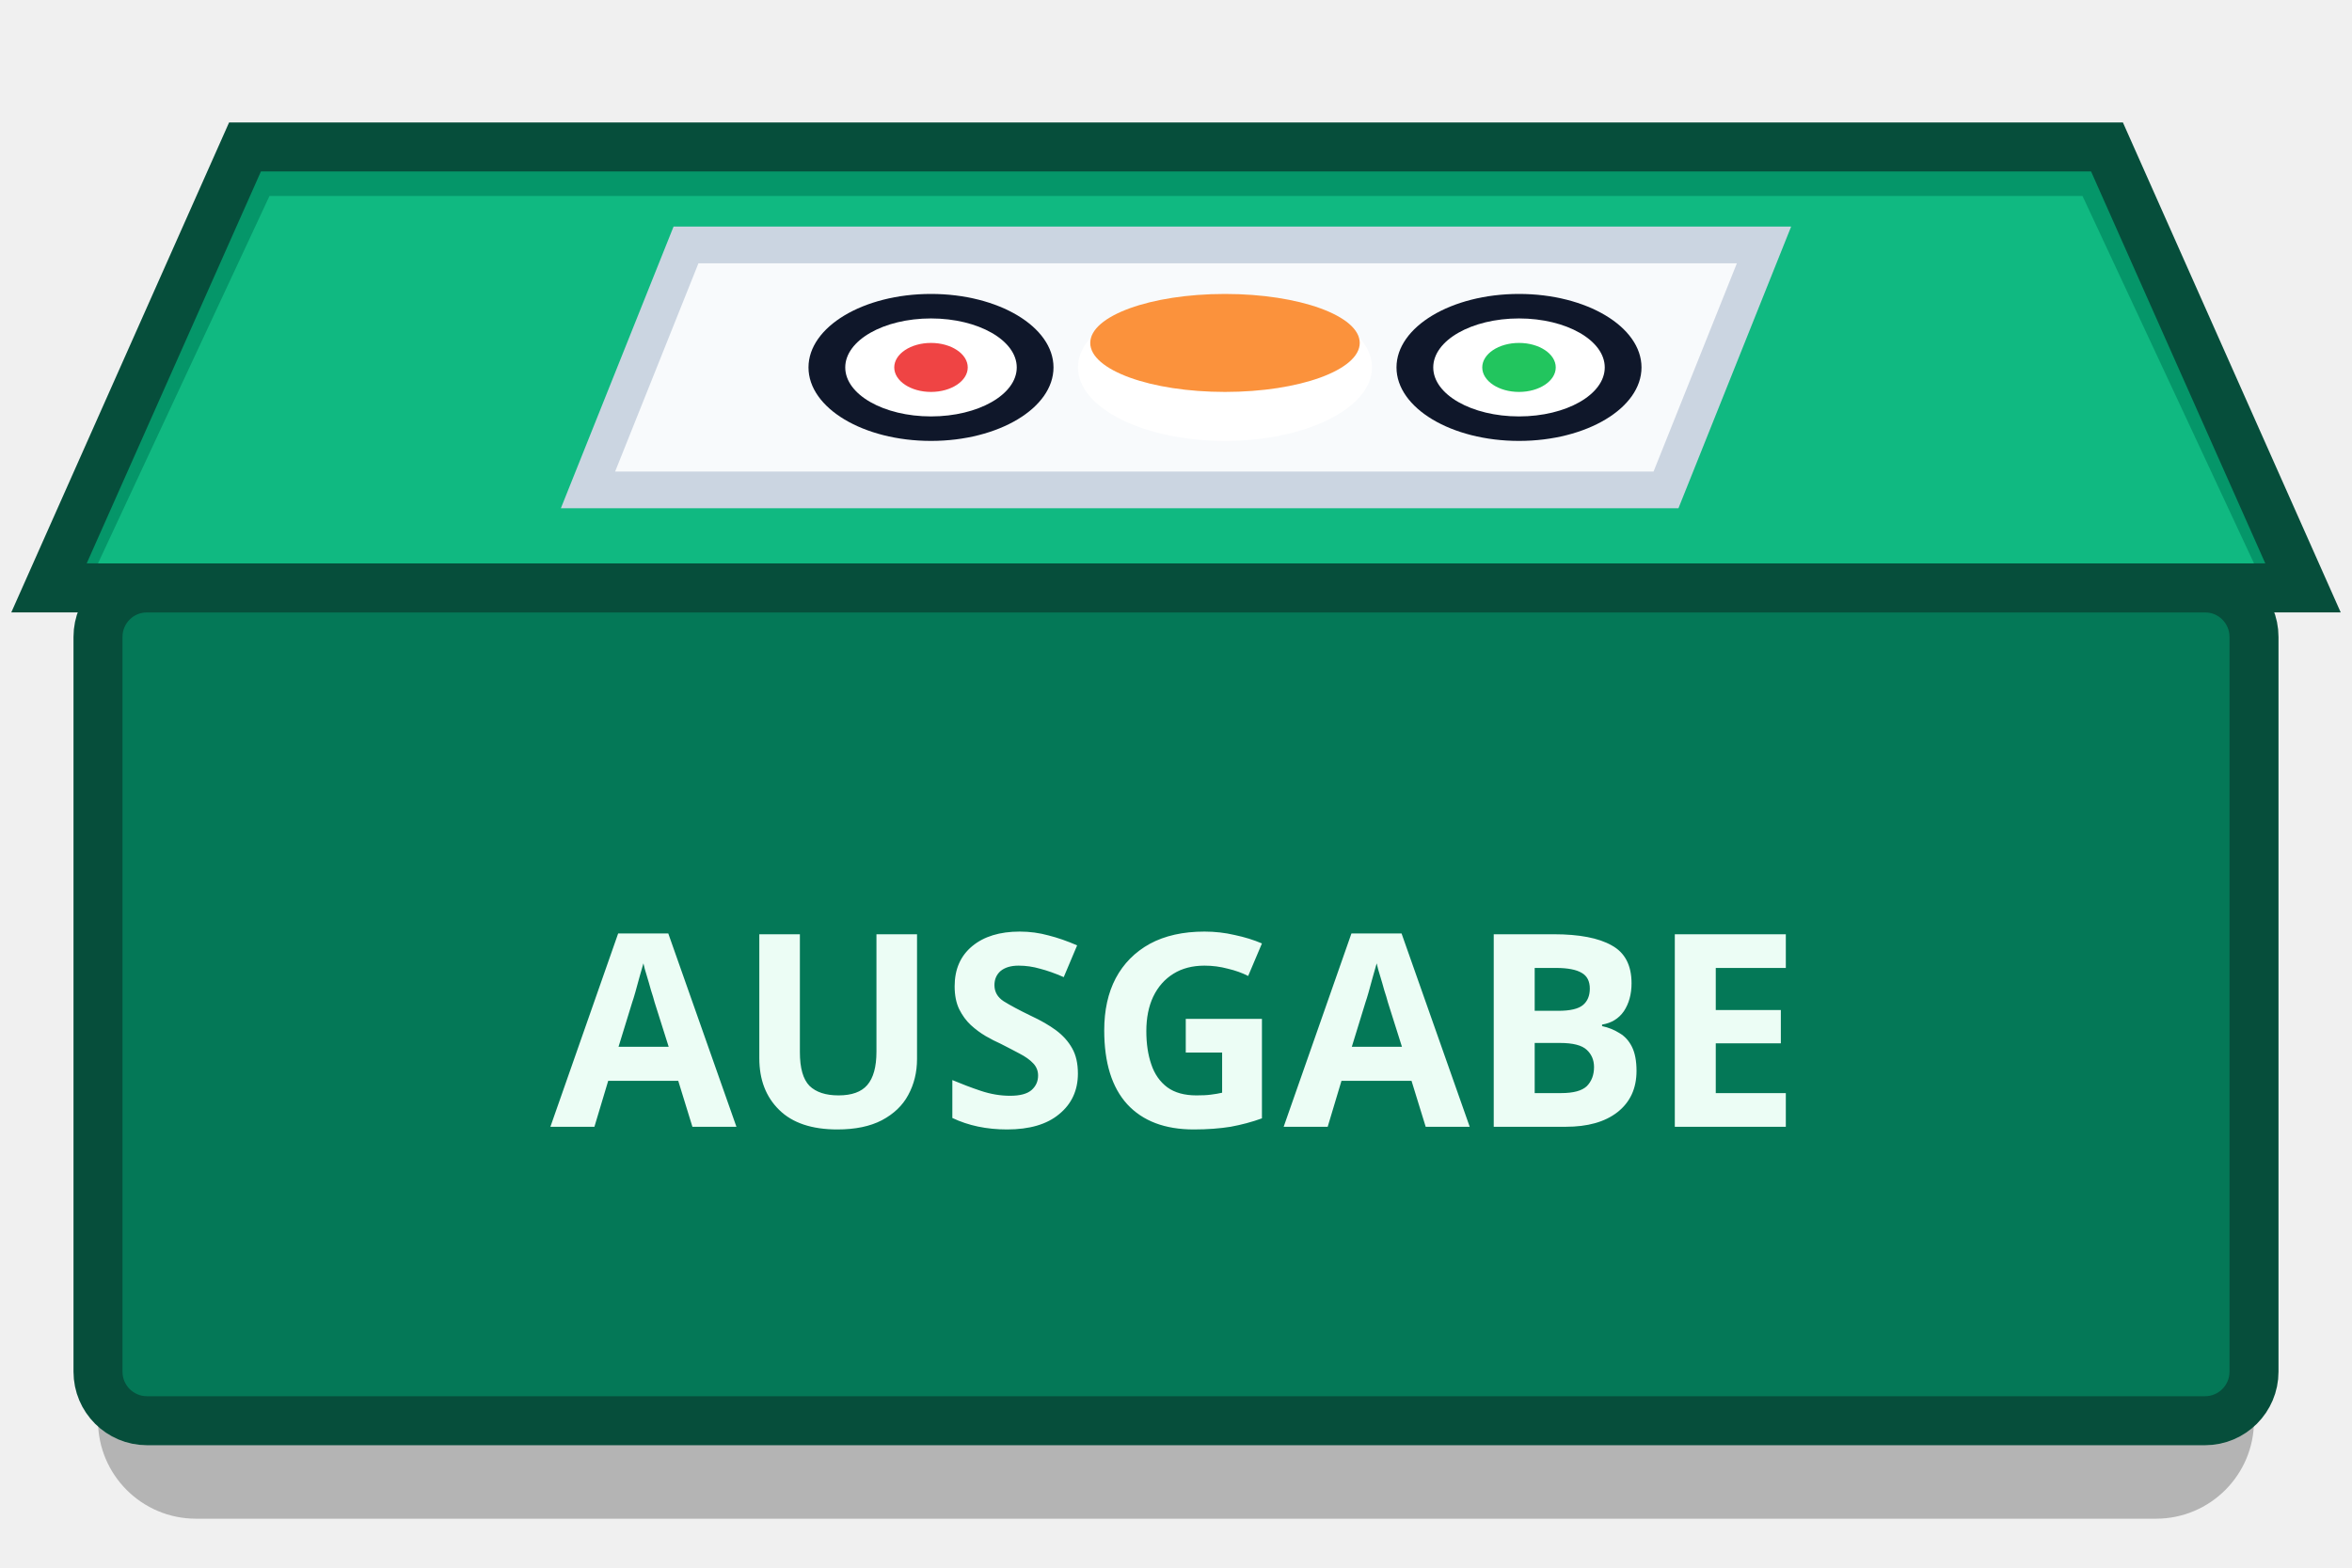
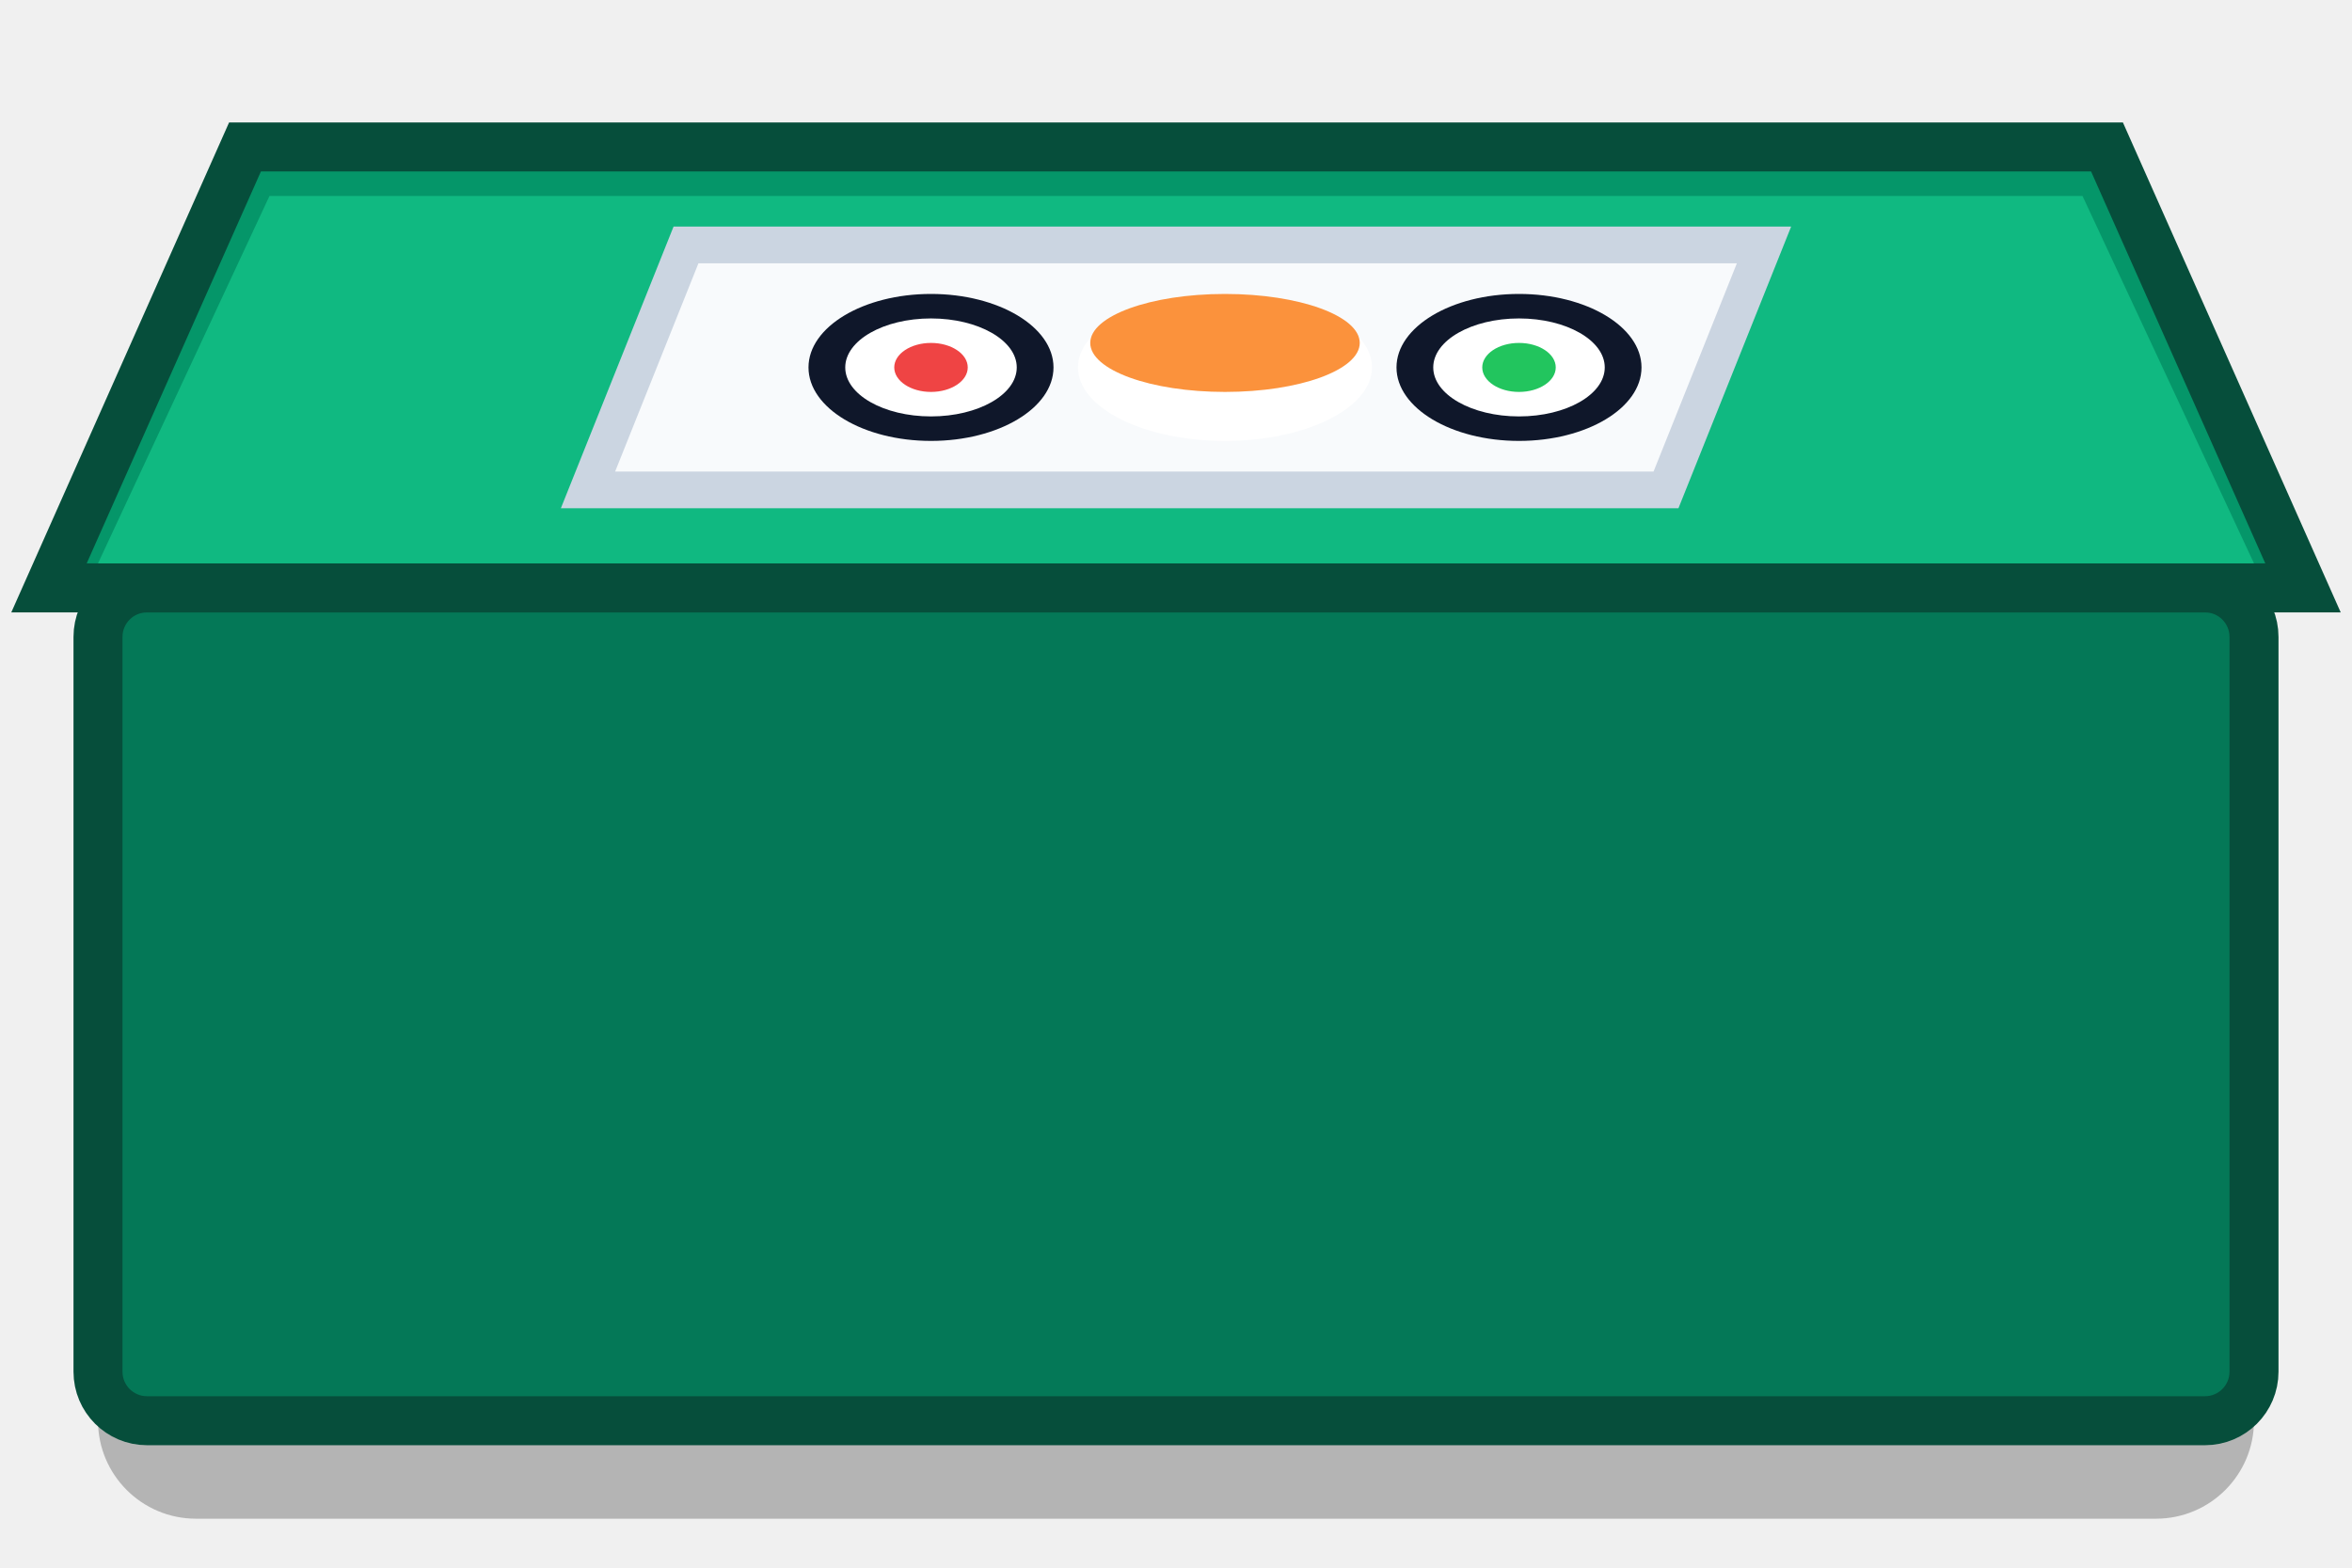
<svg xmlns="http://www.w3.org/2000/svg" viewBox="0 0 96 64" width="96" height="64">
  <rect x="4" y="52" width="88" height="10" rx="4" fill="rgba(0,0,0,0.25)" />
  <rect x="4" y="24" width="88" height="34" rx="2" fill="#047857" stroke="#064e3b" stroke-width="2" />
  <polygon points="2,24 10,6 86,6 94,24" fill="#059669" stroke="#064e3b" stroke-width="2" />
  <polygon points="4,23 11,8 85,8 92,23" fill="#10b981" />
  <polygon points="24,20 28,10 72,10 68,20" fill="#f8fafc" stroke="#cbd5e1" stroke-width="1.5" />
  <ellipse cx="38" cy="15" rx="5" ry="3" fill="#0f172a" />
  <ellipse cx="38" cy="15" rx="3.5" ry="2" fill="#ffffff" />
  <ellipse cx="38" cy="15" rx="1.5" ry="1" fill="#ef4444" />
  <ellipse cx="50" cy="15" rx="6" ry="3" fill="#ffffff" />
  <ellipse cx="50" cy="14" rx="5.5" ry="2" fill="#fb923c" />
  <ellipse cx="62" cy="15" rx="5" ry="3" fill="#0f172a" />
  <ellipse cx="62" cy="15" rx="3.5" ry="2" fill="#ffffff" />
  <ellipse cx="62" cy="15" rx="1.5" ry="1" fill="#22c55e" />
-   <text x="48" y="46" font-family="system-ui, sans-serif" font-size="11" font-weight="bold" fill="#ecfdf5" text-anchor="middle">AUSGABE</text>
</svg>
